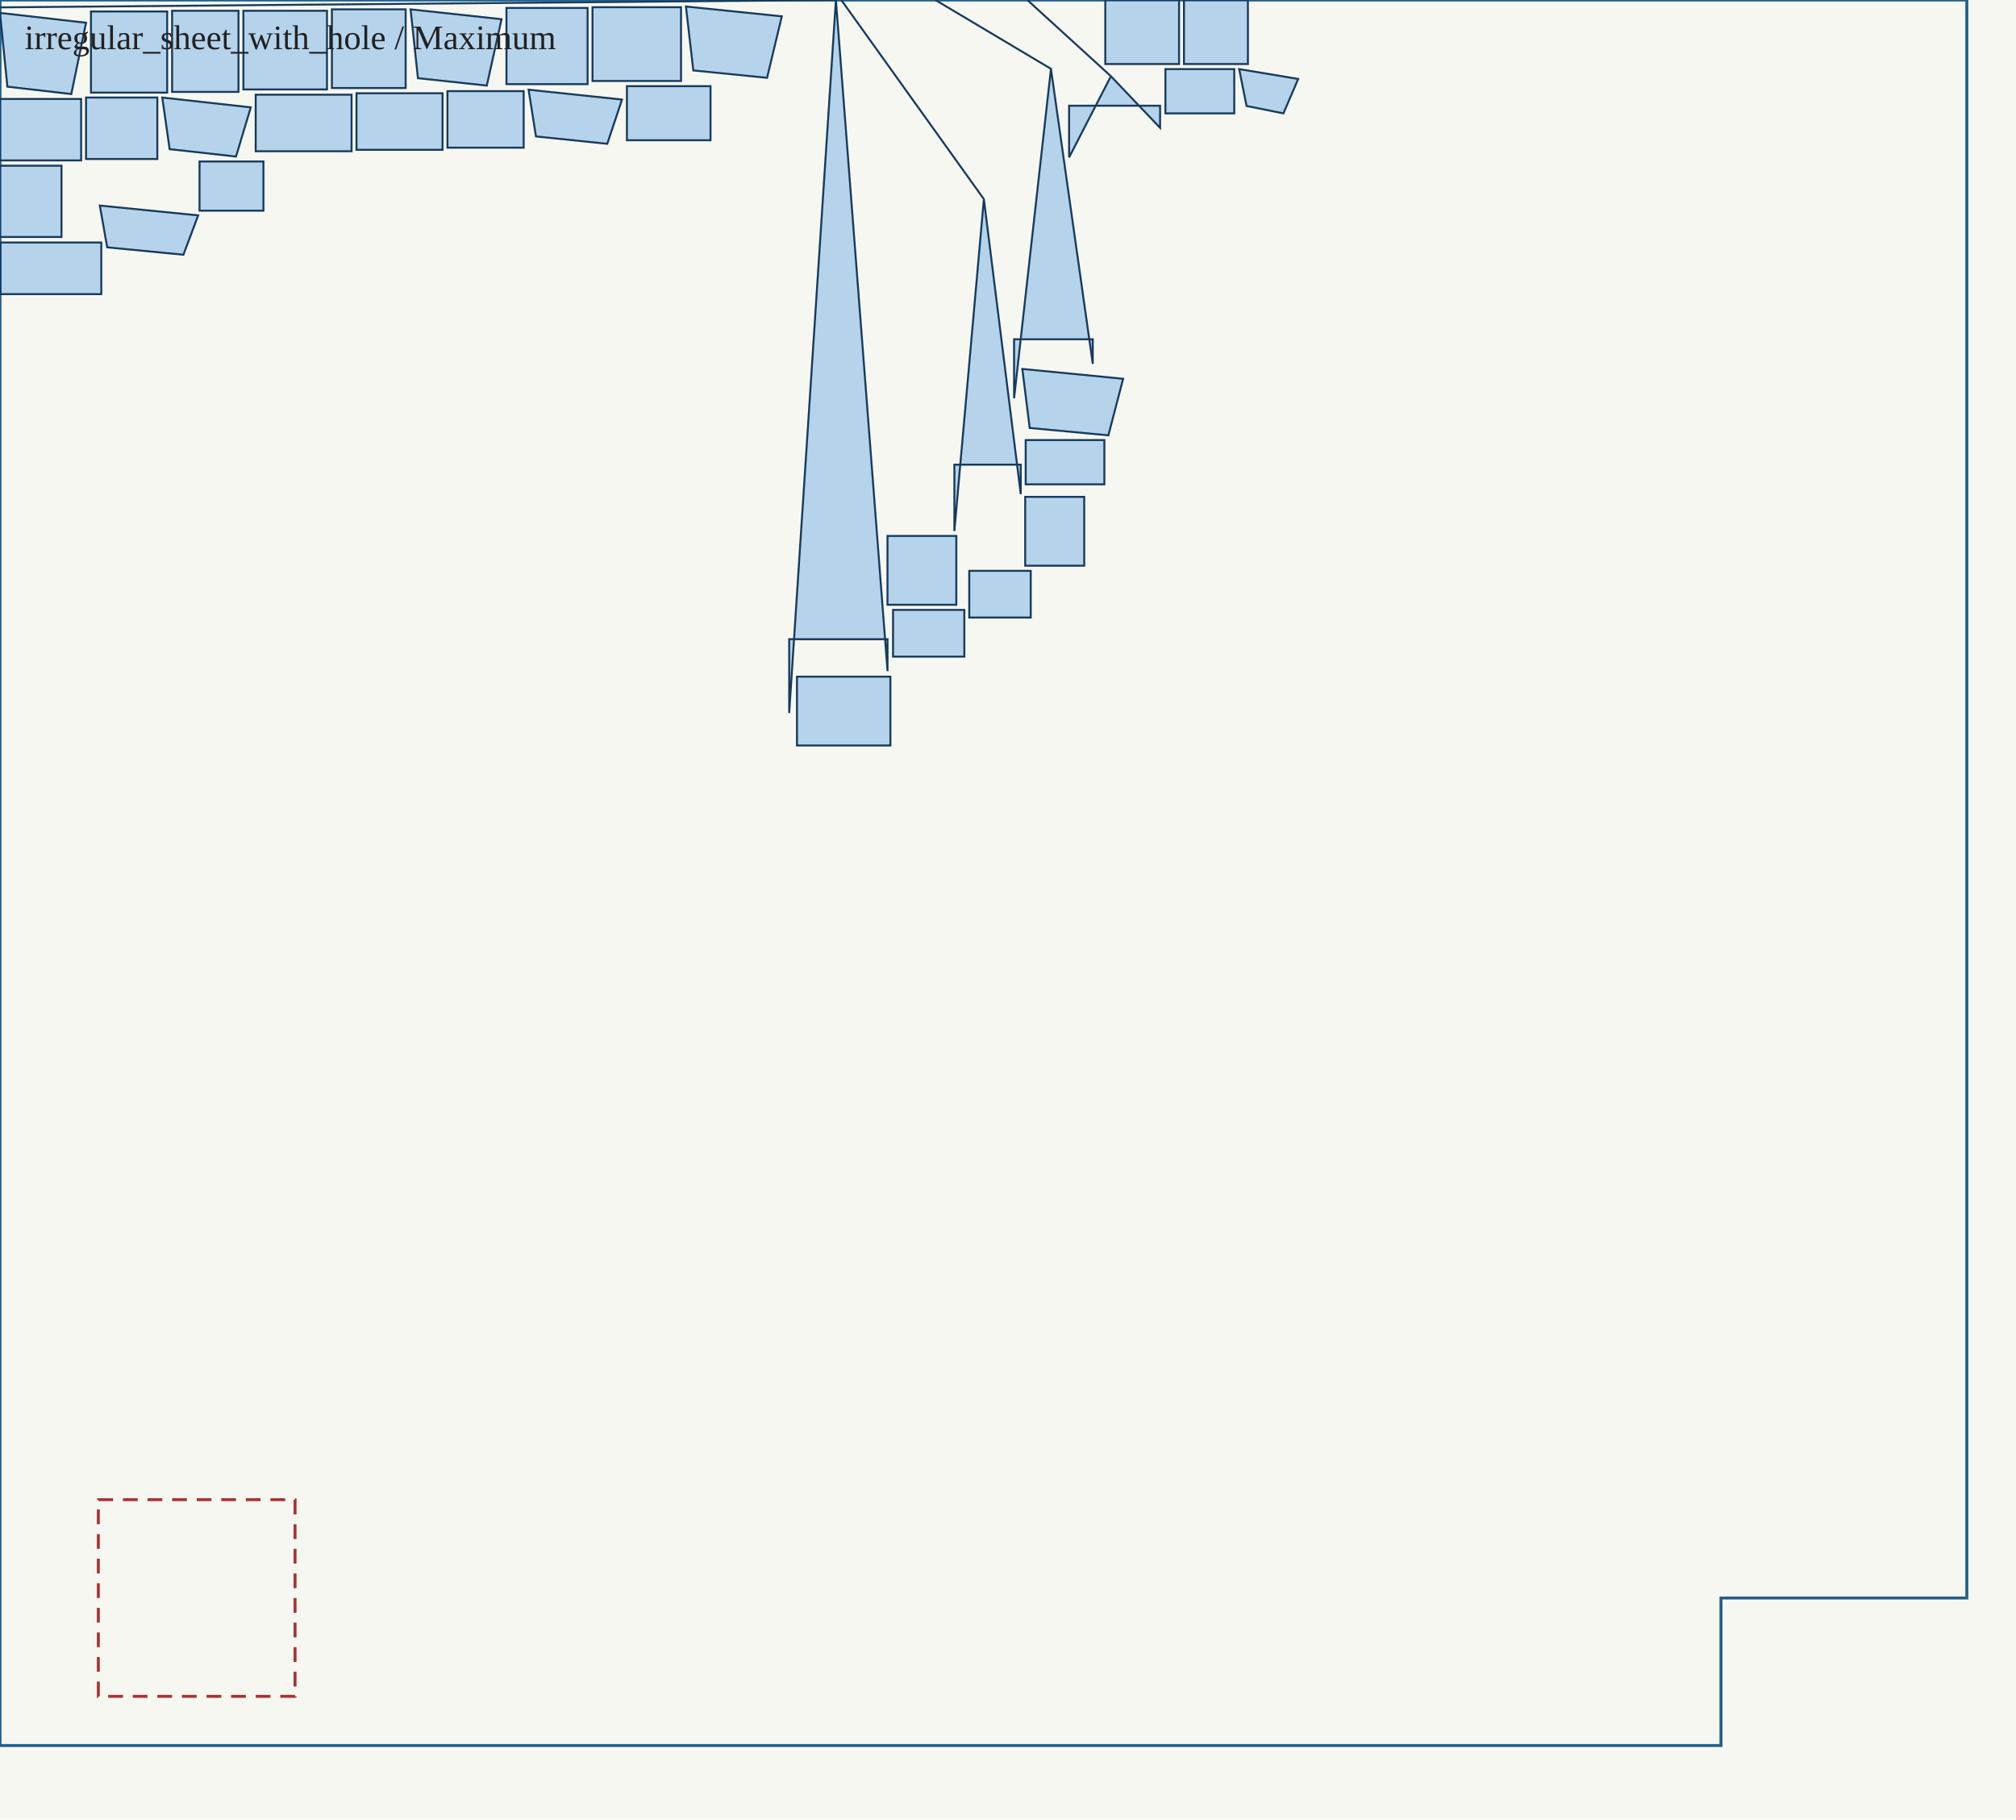
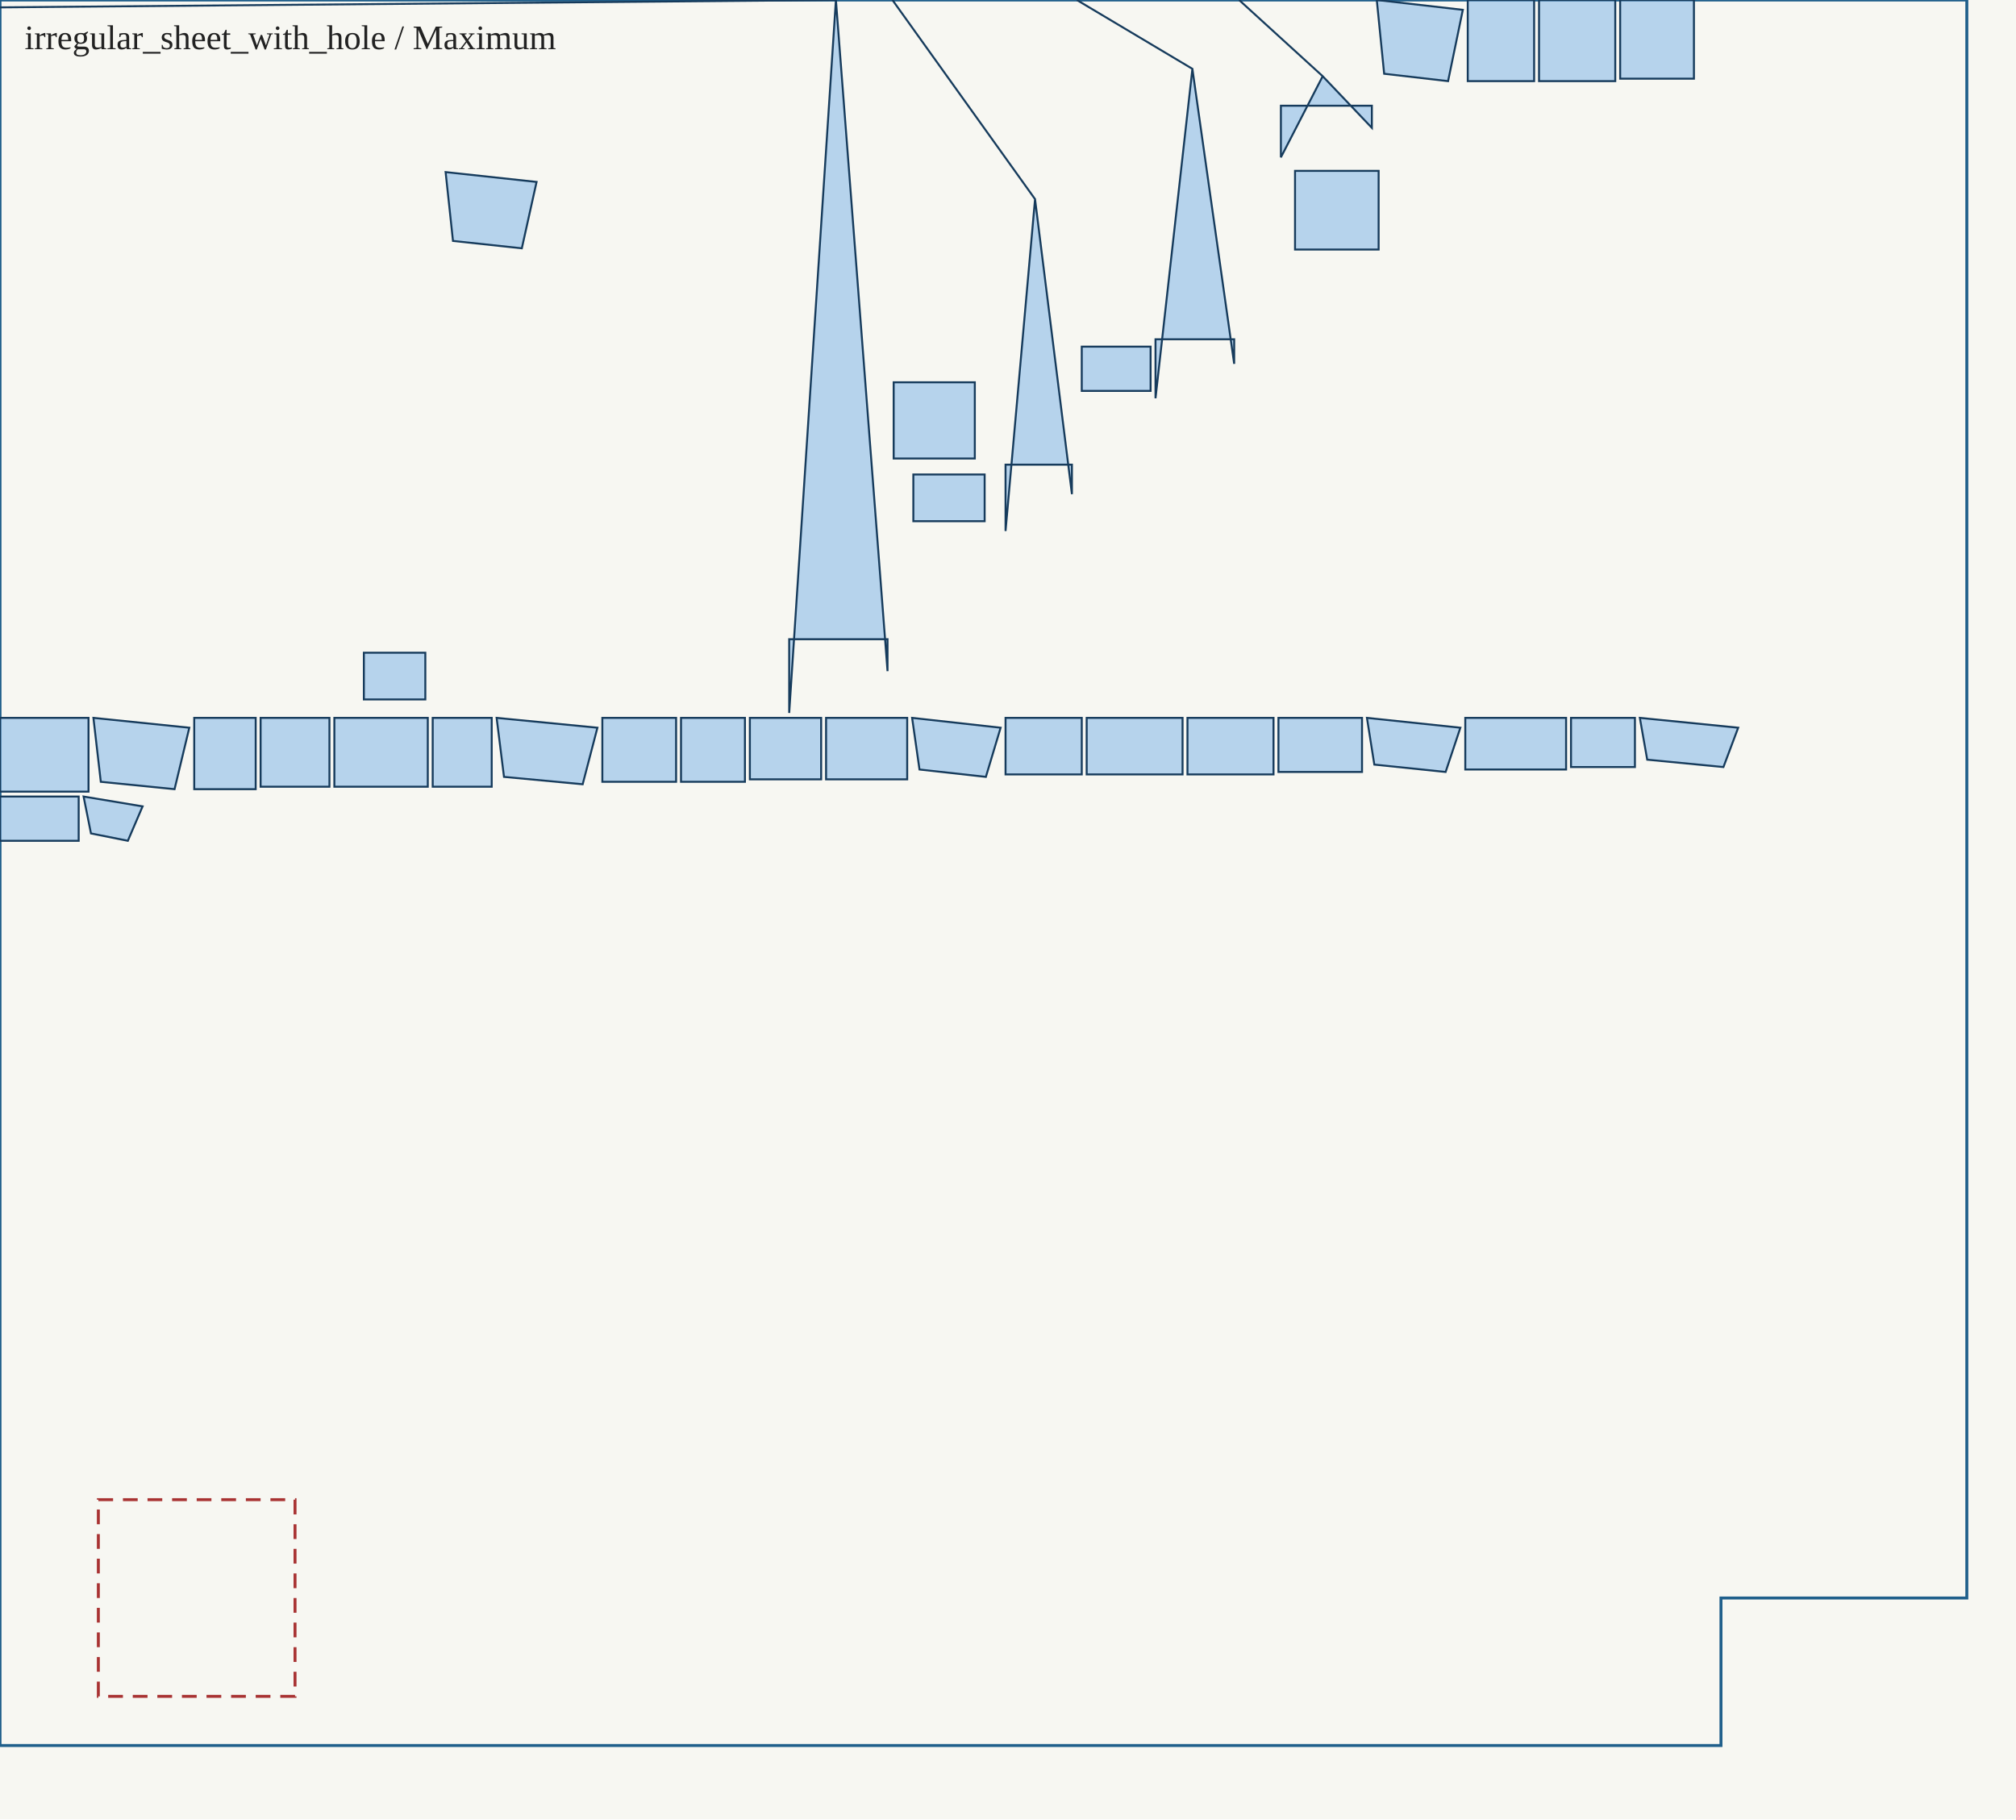
<svg xmlns="http://www.w3.org/2000/svg" width="820.000" height="740.000" viewBox="0 0 820.000 740.000">
  <rect x="0" y="0" width="820.000" height="740.000" fill="#f7f7f2" />
  <g fill="none" stroke="#2a2a2a" stroke-width="1.2">
    <path d="M 0.000 0.000 L 800.000 0.000 L 800.000 650.000 L 700.000 650.000 L 700.000 710.000 L 0.000 710.000 L 0.000 0.000 Z" stroke="#1f5f8b" />
    <path d="M 40.000 610.000 L 120.000 610.000 L 120.000 690.000 L 40.000 690.000 L 40.000 610.000 Z" stroke="#a83232" stroke-dasharray="6 4" />
  </g>
  <g fill="#86b8e7" fill-opacity="0.58" stroke="#163b5c" stroke-width="0.8">
    <g id="part-0">
-       <path d="M 504.031 28.109 L 528.031 32.109 L 522.031 46.109 L 507.031 43.109 L 504.031 28.109 Z" />
+       <path d="M 34.000 324.000 L 58.000 328.000 L 52.000 342.000 L 37.000 339.000 L 34.000 324.000 Z" />
    </g>
    <g id="part-1">
-       <path d="M 182.000 37.070 L 213.000 37.070 L 213.000 60.070 L 182.000 60.070 L 182.000 37.070 Z" />
+       <path d="M 409.000 292.000 L 440.000 292.000 L 440.000 315.000 L 409.000 315.000 L 409.000 292.000 Z" />
    </g>
    <g id="part-2">
-       <path d="M 324.164 275.234 L 362.164 275.234 L 362.164 303.234 L 324.164 303.234 L 324.164 275.234 Z" />
+       <path d="M 136.000 292.000 L 174.000 292.000 L 174.000 320.000 L 136.000 320.000 L 136.000 292.000 Z" />
    </g>
    <g id="part-3">
-       <path d="M 70.000 4.383 L 97.000 4.383 L 97.000 37.383 L 70.000 37.383 L 70.000 4.383 Z" />
+       <path d="M 597.000 0.000 L 624.000 0.000 L 624.000 33.000 L 597.000 33.000 L 597.000 0.000 Z" />
    </g>
    <g id="part-4">
-       <path d="M 255.000 35.047 L 289.000 35.047 L 289.000 57.047 L 255.000 57.047 L 255.000 35.047 Z" />
+       <path d="M 520.000 292.000 L 554.000 292.000 L 554.000 314.000 L 520.000 314.000 L 520.000 292.000 Z" />
    </g>
    <g id="part-5">
-       <path d="M 415.828 150.070 L 456.828 154.070 L 450.828 177.070 L 418.828 174.070 L 415.828 150.070 Z" />
+       <path d="M 202.000 292.000 L 243.000 296.000 L 237.000 319.000 L 205.000 316.000 L 202.000 292.000 Z" />
    </g>
    <g id="part-6">
-       <path d="M 135.000 3.805 L 165.000 3.805 L 165.000 35.805 L 135.000 35.805 L 135.000 3.805 Z" />
+       <path d="M 659.000 0.000 L 689.000 0.000 L 689.000 32.000 L 659.000 32.000 L 659.000 0.000 Z" />
    </g>
    <g id="part-7">
-       <path d="M 434.859 43.000 L 471.859 43.000 L 471.859 52.000 L 451.859 31.000 L 417.859 0.000 L 451.859 31.000 L 434.859 64.000 L 434.859 43.000 Z" />
+       <path d="M 521.000 43.000 L 558.000 43.000 L 558.000 52.000 L 538.000 31.000 L 504.000 0.000 L 538.000 31.000 L 521.000 64.000 L 521.000 43.000 Z" />
    </g>
    <g id="part-8">
-       <path d="M 481.578 0.047 L 507.578 0.047 L 507.578 26.047 L 481.578 26.047 L 481.578 0.047 Z" />
+       <path d="M 277.000 292.000 L 303.000 292.000 L 303.000 318.000 L 277.000 318.000 L 277.000 292.000 Z" />
    </g>
    <g id="part-9">
-       <path d="M 206.000 3.227 L 239.000 3.227 L 239.000 34.227 L 206.000 34.227 L 206.000 3.227 Z" />
+       <path d="M 363.500 155.500 L 396.500 155.500 L 396.500 186.500 L 363.500 186.500 L 363.500 155.500 Z" />
    </g>
    <g id="part-10">
-       <path d="M 40.602 83.609 L 80.602 87.609 L 74.602 103.609 L 43.602 100.609 L 40.602 83.609 Z" />
+       <path d="M 667.000 292.000 L 707.000 296.000 L 701.000 312.000 L 670.000 309.000 L 667.000 292.000 Z" />
    </g>
    <g id="part-11">
-       <path d="M 35.000 39.672 L 64.000 39.672 L 64.000 64.672 L 35.000 64.672 L 35.000 39.672 Z" />
+       <path d="M 305.000 292.000 L 334.000 292.000 L 334.000 317.000 L 305.000 317.000 L 305.000 292.000 Z" />
    </g>
    <g id="part-12">
-       <path d="M 241.000 2.938 L 277.000 2.938 L 277.000 32.938 L 241.000 32.938 L 241.000 2.938 Z" />
+       <path d="M 0.000 292.000 L 36.000 292.000 L 36.000 322.000 L 0.000 322.000 L 0.000 292.000 Z" />
    </g>
    <g id="part-13">
-       <path d="M 394.242 232.188 L 419.242 232.188 L 419.242 251.188 L 394.242 251.188 L 394.242 232.188 Z" />
+       <path d="M 148.000 265.500 L 173.000 265.500 L 173.000 284.500 L 148.000 284.500 L 148.000 265.500 Z" />
    </g>
    <g id="part-14">
-       <path d="M 412.477 138.000 L 444.477 138.000 L 444.477 148.000 L 427.477 28.000 L 380.477 0.000 L 427.477 28.000 L 412.477 162.000 L 412.477 138.000 Z" />
+       <path d="M 470.000 138.000 L 502.000 138.000 L 502.000 148.000 L 485.000 28.000 L 438.000 0.000 L 485.000 28.000 L 470.000 162.000 L 470.000 138.000 Z" />
    </g>
    <g id="part-15">
-       <path d="M 279.000 2.648 L 318.000 6.648 L 312.000 31.648 L 282.000 28.648 L 279.000 2.648 Z" />
+       <path d="M 38.000 292.000 L 77.000 296.000 L 71.000 321.000 L 41.000 318.000 L 38.000 292.000 Z" />
    </g>
    <g id="part-16">
-       <path d="M 474.031 28.109 L 502.031 28.109 L 502.031 46.109 L 474.031 46.109 L 474.031 28.109 Z" />
+       <path d="M 440.000 141.000 L 468.000 141.000 L 468.000 159.000 L 440.000 159.000 L 440.000 141.000 Z" />
    </g>
    <g id="part-17">
-       <path d="M 145.000 37.938 L 180.000 37.938 L 180.000 60.938 L 145.000 60.938 L 145.000 37.938 Z" />
+       <path d="M 483.000 292.000 L 518.000 292.000 L 518.000 315.000 L 483.000 315.000 L 483.000 292.000 Z" />
    </g>
    <g id="part-18">
-       <path d="M 417.000 202.102 L 441.000 202.102 L 441.000 230.102 L 417.000 230.102 L 417.000 202.102 Z" />
+       <path d="M 176.000 292.000 L 200.000 292.000 L 200.000 320.000 L 176.000 320.000 L 176.000 292.000 Z" />
    </g>
    <g id="part-19">
-       <path d="M 37.000 4.672 L 68.000 4.672 L 68.000 37.672 L 37.000 37.672 L 37.000 4.672 Z" />
+       <path d="M 626.000 0.000 L 657.000 0.000 L 657.000 33.000 L 626.000 33.000 L 626.000 0.000 Z" />
    </g>
    <g id="part-20">
-       <path d="M 215.000 36.492 L 253.000 40.492 L 247.000 58.492 L 218.000 55.492 L 215.000 36.492 Z" />
+       <path d="M 556.000 292.000 L 594.000 296.000 L 588.000 314.000 L 559.000 311.000 L 556.000 292.000 Z" />
    </g>
    <g id="part-21">
-       <path d="M 388.188 189.000 L 415.188 189.000 L 415.188 201.000 L 400.188 81.000 L 342.188 0.000 L 400.188 81.000 L 388.188 216.000 L 388.188 189.000 Z" />
+       <path d="M 409.000 189.000 L 436.000 189.000 L 436.000 201.000 L 421.000 81.000 L 363.000 0.000 L 421.000 81.000 L 409.000 216.000 L 409.000 189.000 Z" />
    </g>
    <g id="part-22">
-       <path d="M 99.000 4.383 L 133.000 4.383 L 133.000 36.383 L 99.000 36.383 L 99.000 4.383 Z" />
+       <path d="M 526.750 69.500 L 560.750 69.500 L 560.750 101.500 L 526.750 101.500 L 526.750 69.500 Z" />
    </g>
    <g id="part-23">
-       <path d="M 0.203 98.641 L 41.203 98.641 L 41.203 119.641 L 0.203 119.641 L 0.203 98.641 Z" />
+       <path d="M 596.000 292.000 L 637.000 292.000 L 637.000 313.000 L 596.000 313.000 L 596.000 292.000 Z" />
    </g>
    <g id="part-24">
-       <path d="M 449.578 0.047 L 479.578 0.047 L 479.578 26.047 L 449.578 26.047 L 449.578 0.047 Z" />
+       <path d="M 245.000 292.000 L 275.000 292.000 L 275.000 318.000 L 245.000 318.000 L 245.000 292.000 Z" />
    </g>
    <g id="part-25">
-       <path d="M 167.000 3.805 L 204.000 7.805 L 198.000 34.805 L 170.000 31.805 L 167.000 3.805 Z" />
+       <path d="M 181.250 70.000 L 218.250 74.000 L 212.250 101.000 L 184.250 98.000 L 181.250 70.000 Z" />
    </g>
    <g id="part-26">
-       <path d="M 81.156 65.688 L 107.156 65.688 L 107.156 85.688 L 81.156 85.688 L 81.156 65.688 Z" />
+       <path d="M 639.000 292.000 L 665.000 292.000 L 665.000 312.000 L 639.000 312.000 L 639.000 292.000 Z" />
    </g>
    <g id="part-27">
-       <path d="M 0.000 40.250 L 33.000 40.250 L 33.000 65.250 L 0.000 65.250 L 0.000 40.250 Z" />
+       <path d="M 336.000 292.000 L 369.000 292.000 L 369.000 317.000 L 336.000 317.000 L 336.000 292.000 Z" />
    </g>
    <g id="part-28">
      <path d="M 321.000 260.000 L 361.000 260.000 L 361.000 273.000 L 340.000 0.000 L 0.000 3.000 L 340.000 0.000 L 321.000 290.000 L 321.000 260.000 Z" />
    </g>
    <g id="part-29">
-       <path d="M 363.242 248.086 L 392.242 248.086 L 392.242 267.086 L 363.242 267.086 L 363.242 248.086 Z" />
+       <path d="M 371.500 193.000 L 400.500 193.000 L 400.500 212.000 L 371.500 212.000 L 371.500 193.000 Z" />
    </g>
    <g id="part-30">
-       <path d="M 66.000 39.672 L 102.000 43.672 L 96.000 63.672 L 69.000 60.672 L 66.000 39.672 Z" />
+       <path d="M 371.000 292.000 L 407.000 296.000 L 401.000 316.000 L 374.000 313.000 L 371.000 292.000 Z" />
    </g>
    <g id="part-31">
-       <path d="M 0.008 67.398 L 25.008 67.398 L 25.008 96.398 L 0.008 96.398 L 0.008 67.398 Z" />
+       <path d="M 79.000 292.000 L 104.000 292.000 L 104.000 321.000 L 79.000 321.000 L 79.000 292.000 Z" />
    </g>
    <g id="part-32">
-       <path d="M 417.195 179.000 L 449.195 179.000 L 449.195 197.000 L 417.195 197.000 L 417.195 179.000 Z" />
+       <path d="M 0.000 324.000 L 32.000 324.000 L 32.000 342.000 L 0.000 342.000 L 0.000 324.000 Z" />
    </g>
    <g id="part-33">
-       <path d="M 104.000 38.516 L 143.000 38.516 L 143.000 61.516 L 104.000 61.516 L 104.000 38.516 Z" />
+       <path d="M 442.000 292.000 L 481.000 292.000 L 481.000 315.000 L 442.000 315.000 L 442.000 292.000 Z" />
    </g>
    <g id="part-34">
-       <path d="M 360.984 218.000 L 388.984 218.000 L 388.984 246.000 L 360.984 246.000 L 360.984 218.000 Z" />
+       <path d="M 106.000 292.000 L 134.000 292.000 L 134.000 320.000 L 106.000 320.000 L 106.000 292.000 Z" />
    </g>
    <g id="part-35">
-       <path d="M 0.000 5.250 L 35.000 9.250 L 29.000 38.250 L 3.000 35.250 L 0.000 5.250 Z" />
+       <path d="M 560.000 0.000 L 595.000 4.000 L 589.000 33.000 L 563.000 30.000 L 560.000 0.000 Z" />
    </g>
  </g>
  <text x="10" y="20" font-size="14" fill="#222">irregular_sheet_with_hole / Maximum</text>
</svg>
